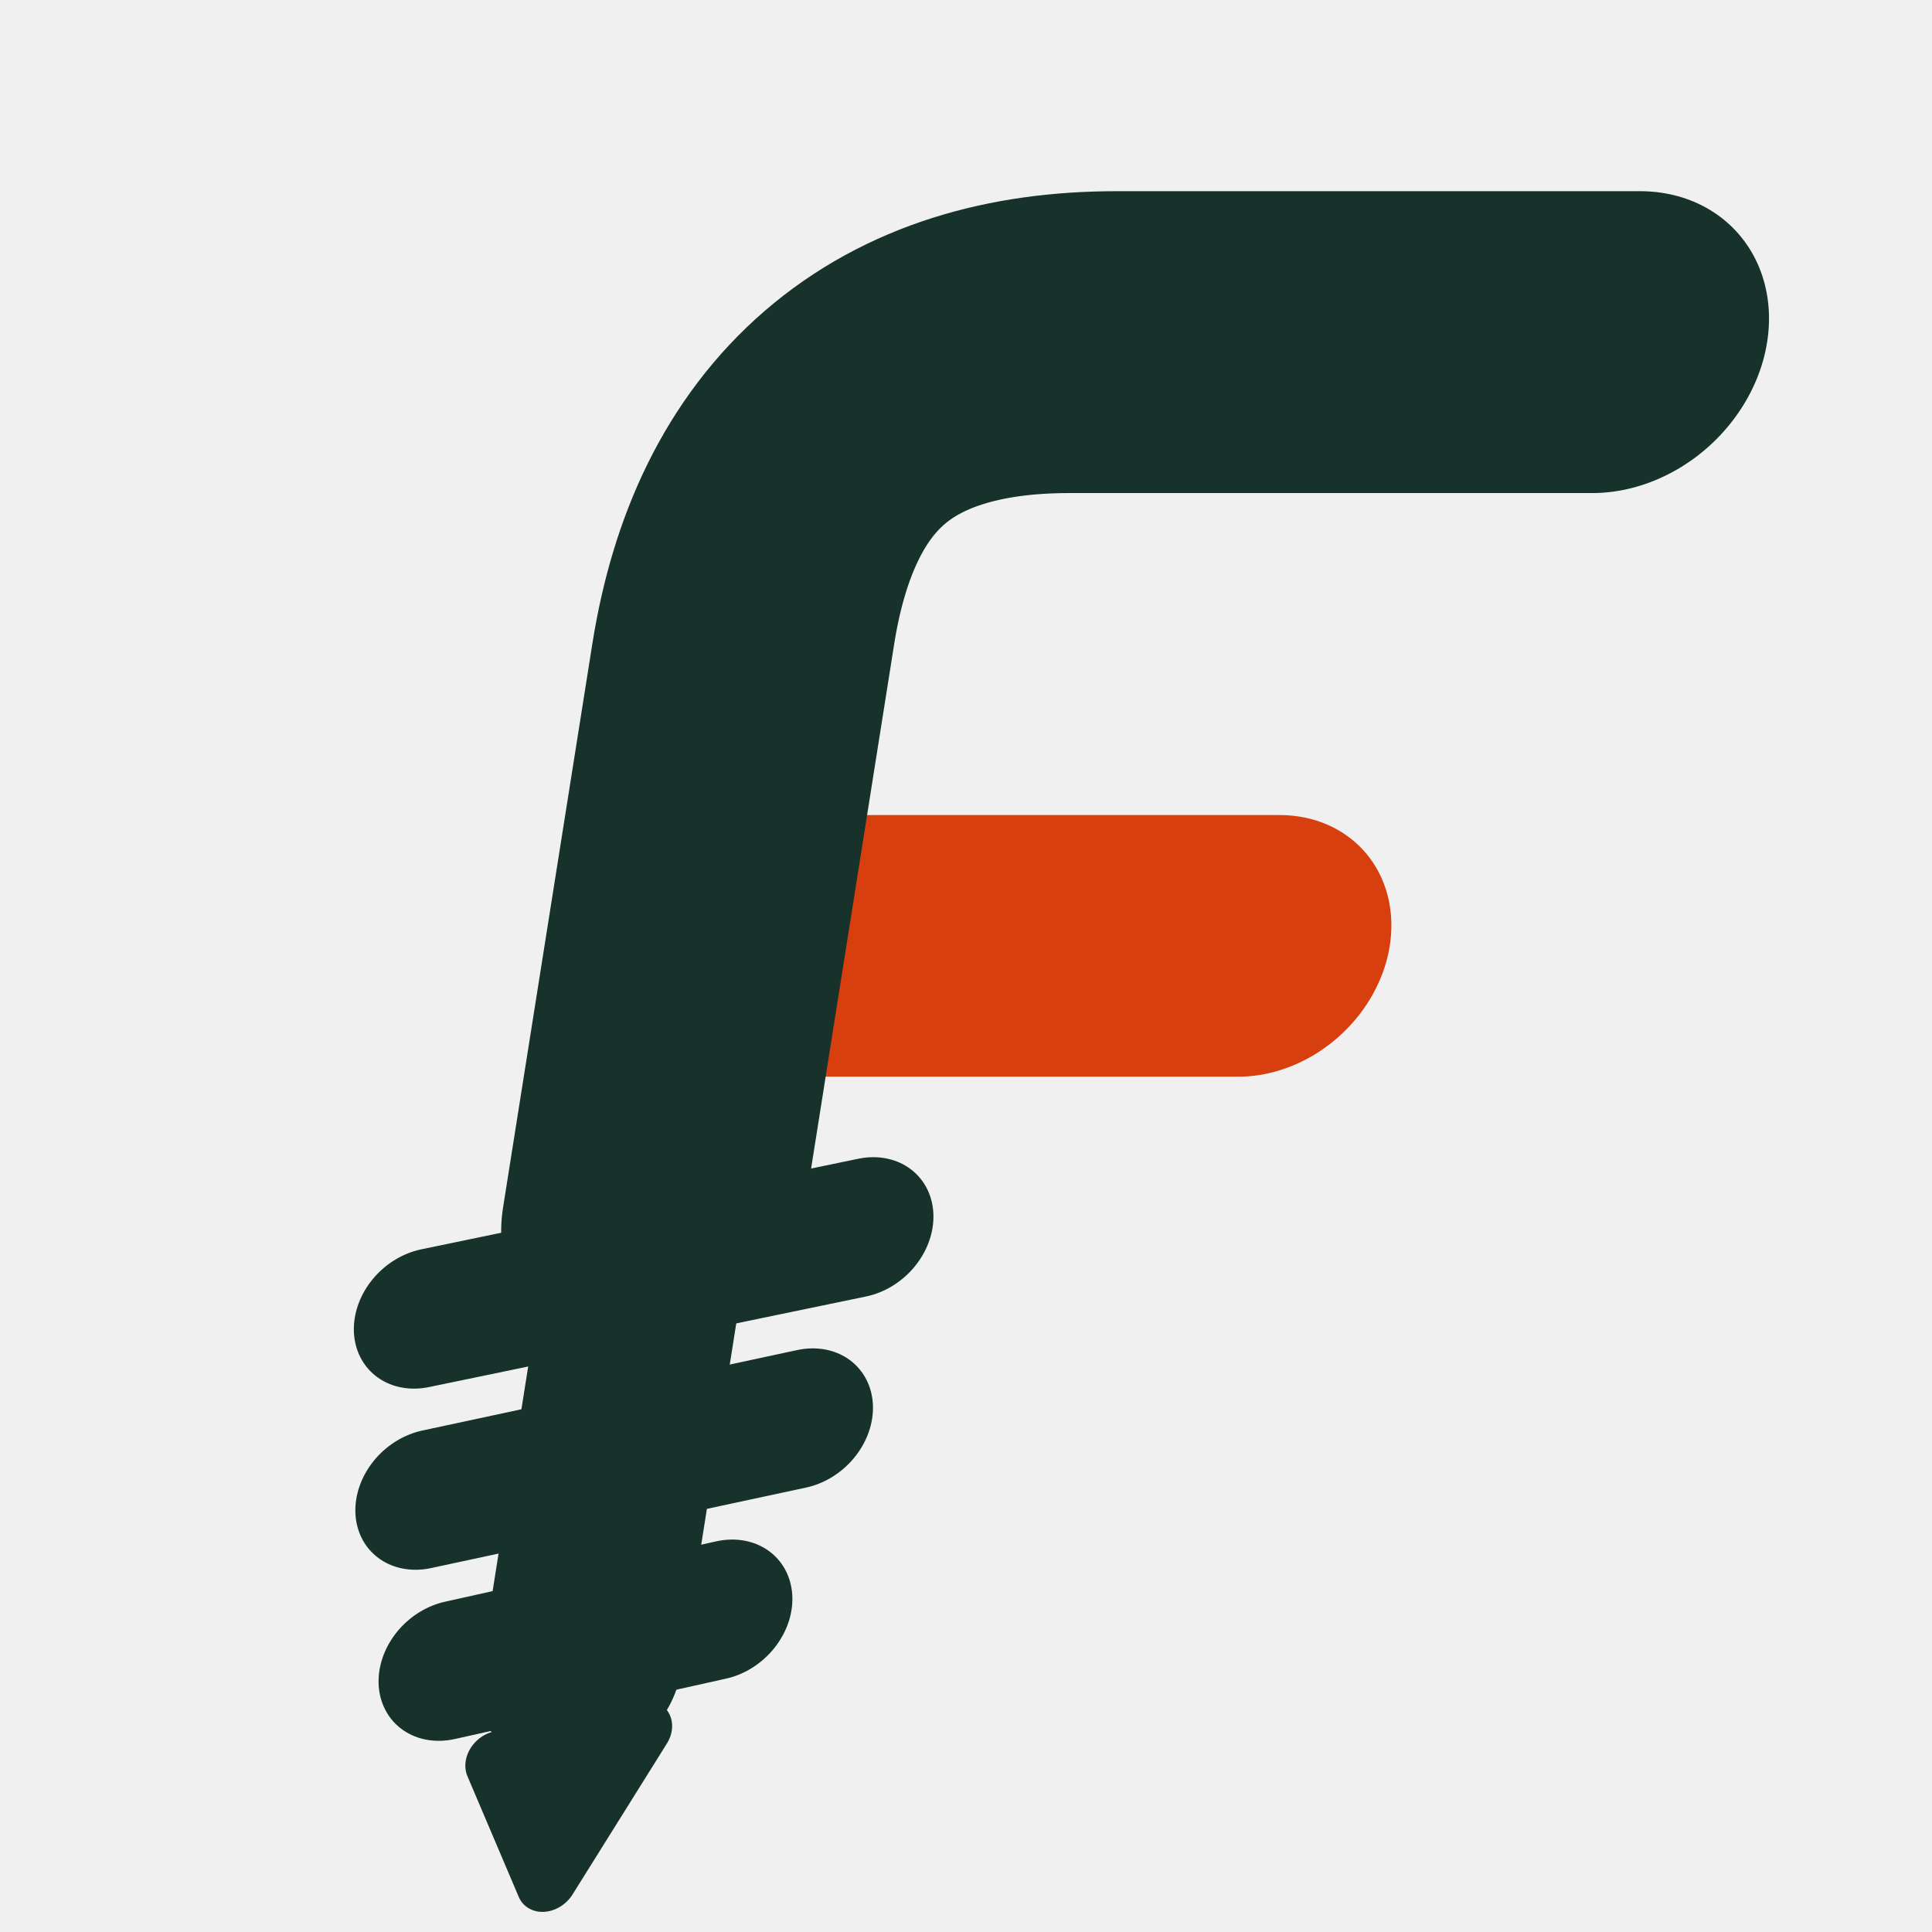
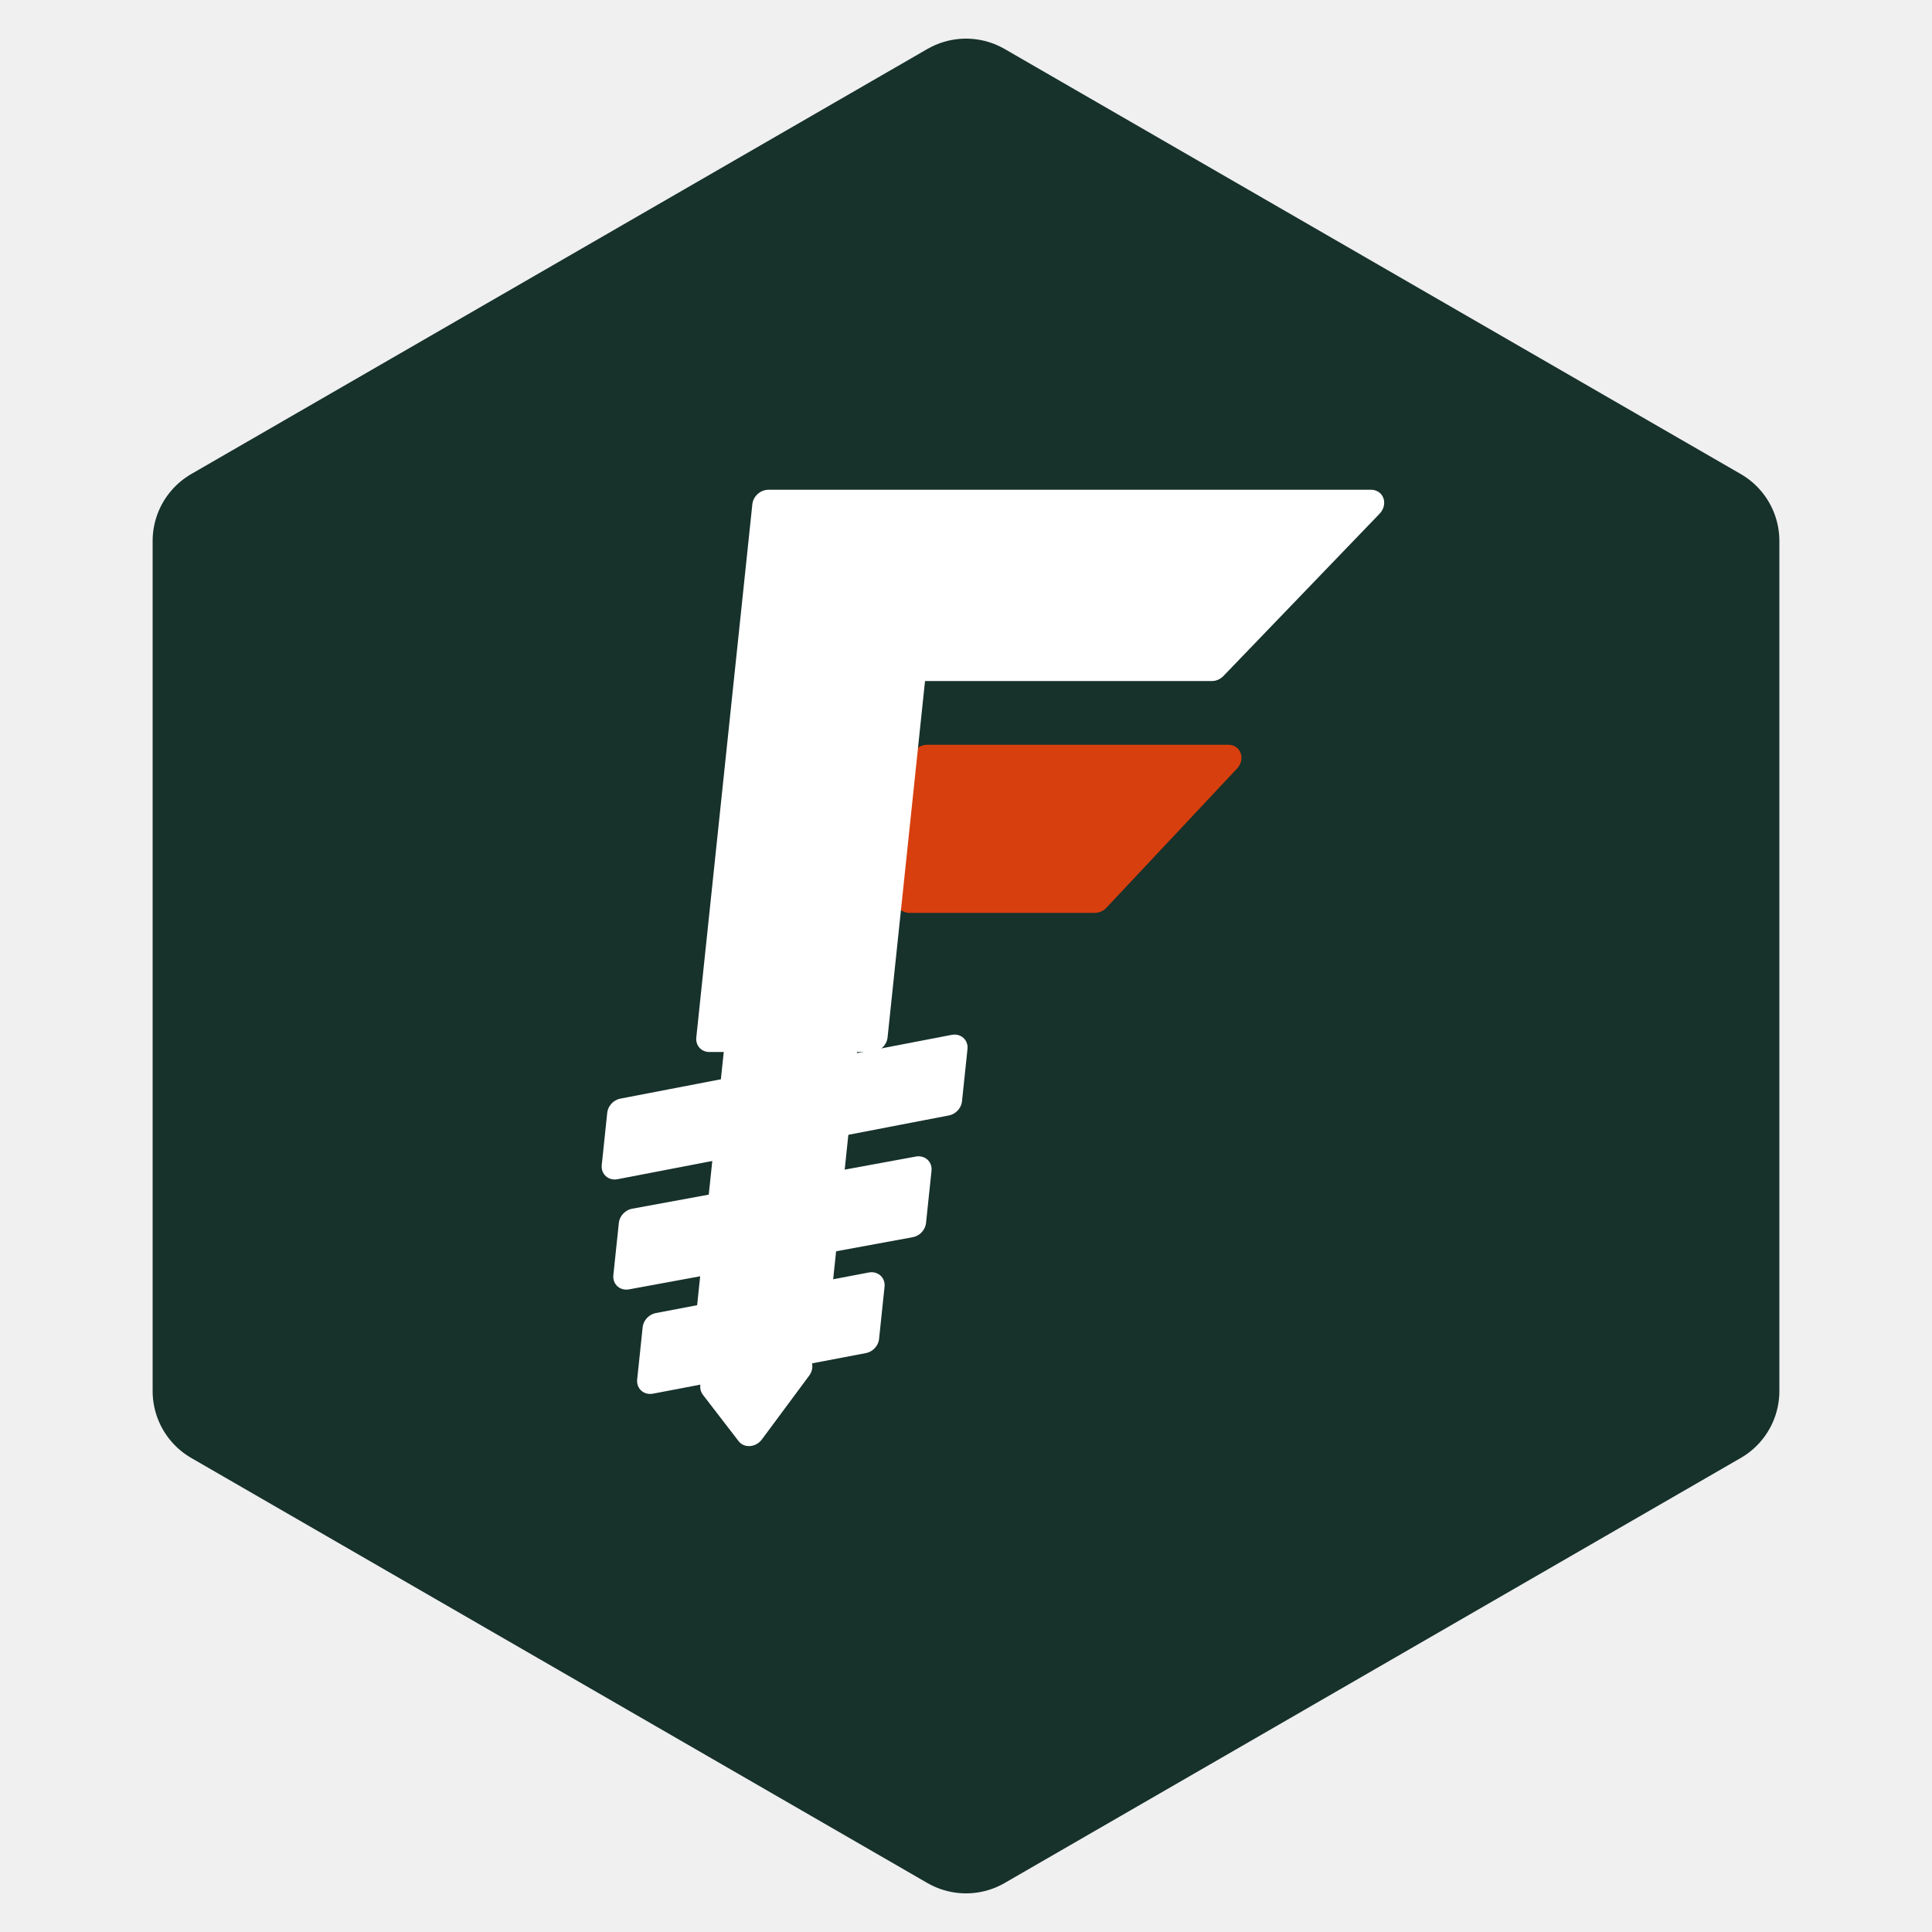
- <svg xmlns="http://www.w3.org/2000/svg" viewBox="0 0 96 96">
-   <g fill="none" stroke-linecap="round" stroke-linejoin="round" transform=" translate(9 0) skewX(-9)">
-     <path d="M36 47H61" stroke="#d83f0e" stroke-width="13" />
-     <path d="M33 60V32Q33 17 48 17H74" stroke="#17312b" stroke-width="15" />
-     <path d="M33 58V83" stroke="#17312b" stroke-width="10" />
-     <path d="M22.500 65.500 43.500 61M24 74.500 42 70.500M26.500 83 39.500 80" stroke="#17312b" stroke-width="7" />
-     <path d="M29.500 87.500 36.500 86 33 93.500Z" fill="#17312b" stroke="#17312b" stroke-width="3" />
+ <svg xmlns="http://www.w3.org/2000/svg" viewBox="0 0 100 100">
+   <path d="M50 6 88.100 28V72L50 94 11.900 72V28Z" fill="#17312b" stroke="#17312b" stroke-width="8" stroke-linejoin="round" />
+   <g transform="translate(21.500 16.500) scale(0.6) translate(6 0) skewX(-6)">
+     <path d="M42 38H68L58 50H42Z" fill="#d83f0e" stroke="#d83f0e" stroke-width="2.500" stroke-linejoin="round" />
+     <path d="M26 16H78L66 30H40V62H26Z" fill="#fff" stroke="#fff" stroke-width="2.500" stroke-linejoin="round" />
+     <path d="M28.500 60H37.500V86H28.500Z" fill="#fff" stroke="#fff" stroke-width="2.500" stroke-linejoin="round" />
+     <path d="M19 68.500 47 63V67.500L19 73ZM21 78 45 73.500V78L21 82.500ZM24 87 42 83.500V88L24 91.500Z" fill="#fff" stroke="#fff" stroke-width="2.500" stroke-linejoin="round" />
+     <path d="M29.500 92 36.500 90.500 33 96Z" fill="#fff" stroke="#fff" stroke-width="2.500" stroke-linejoin="round" />
  </g>
</svg>
